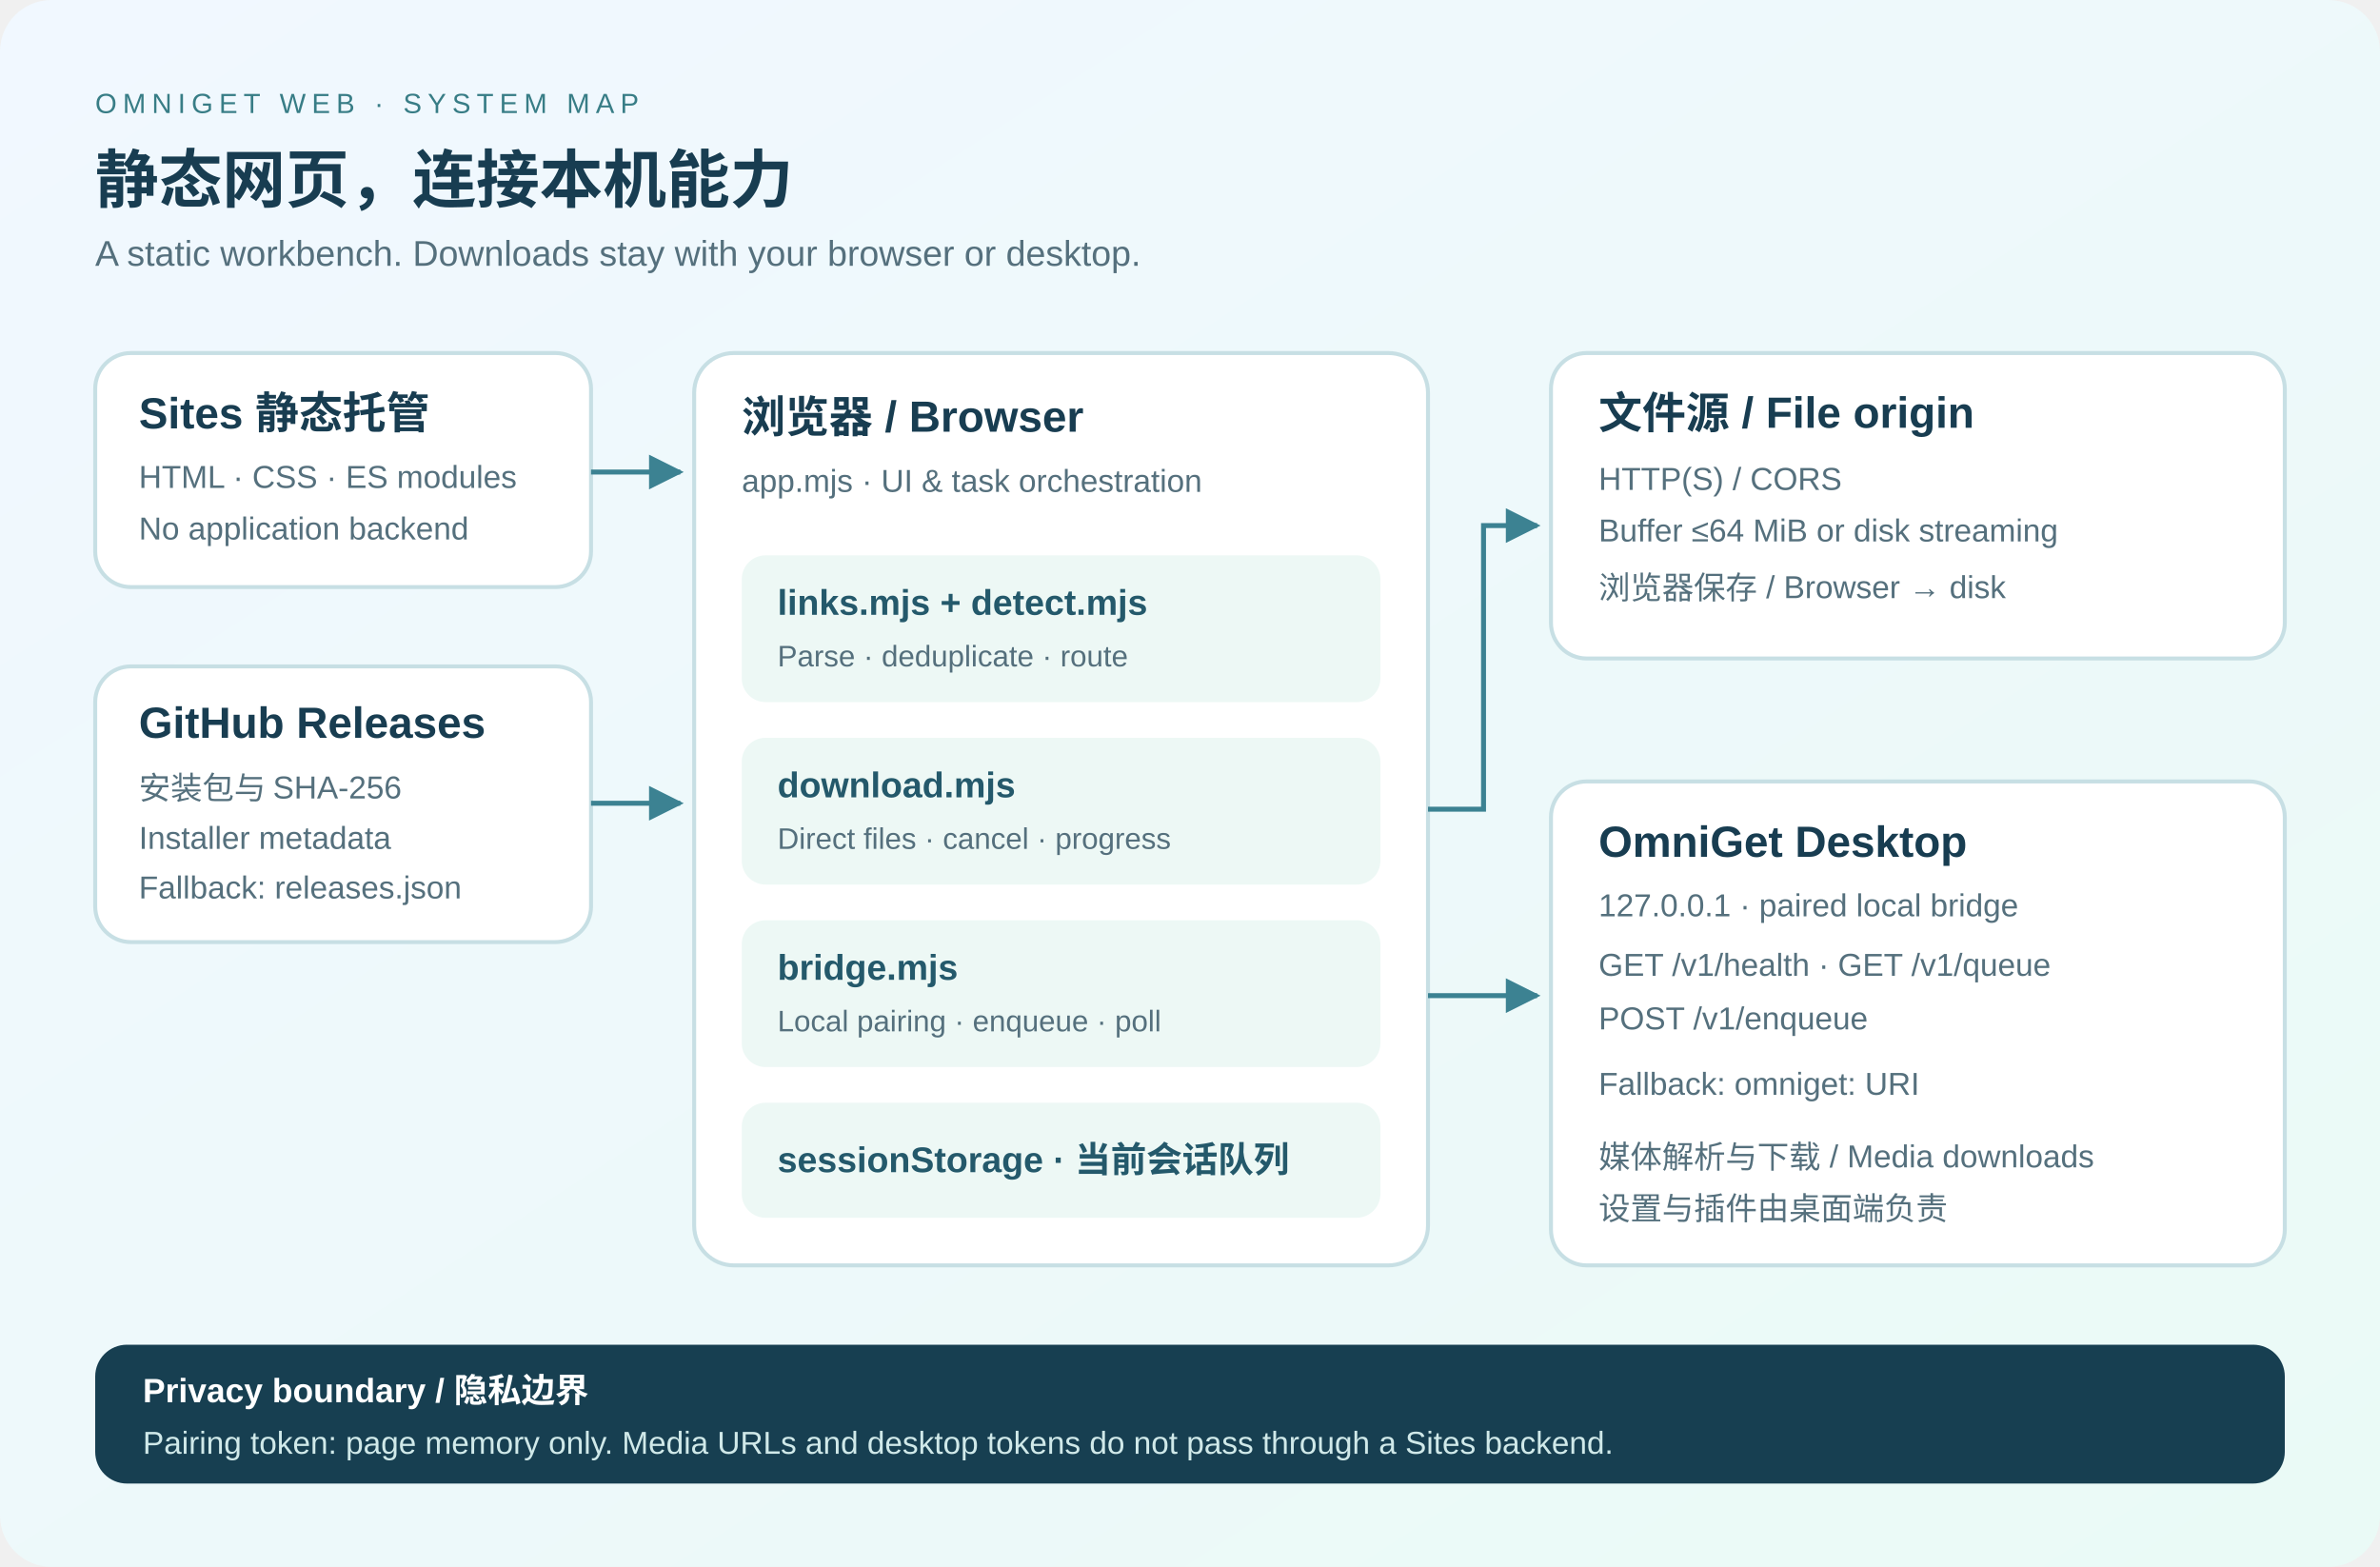
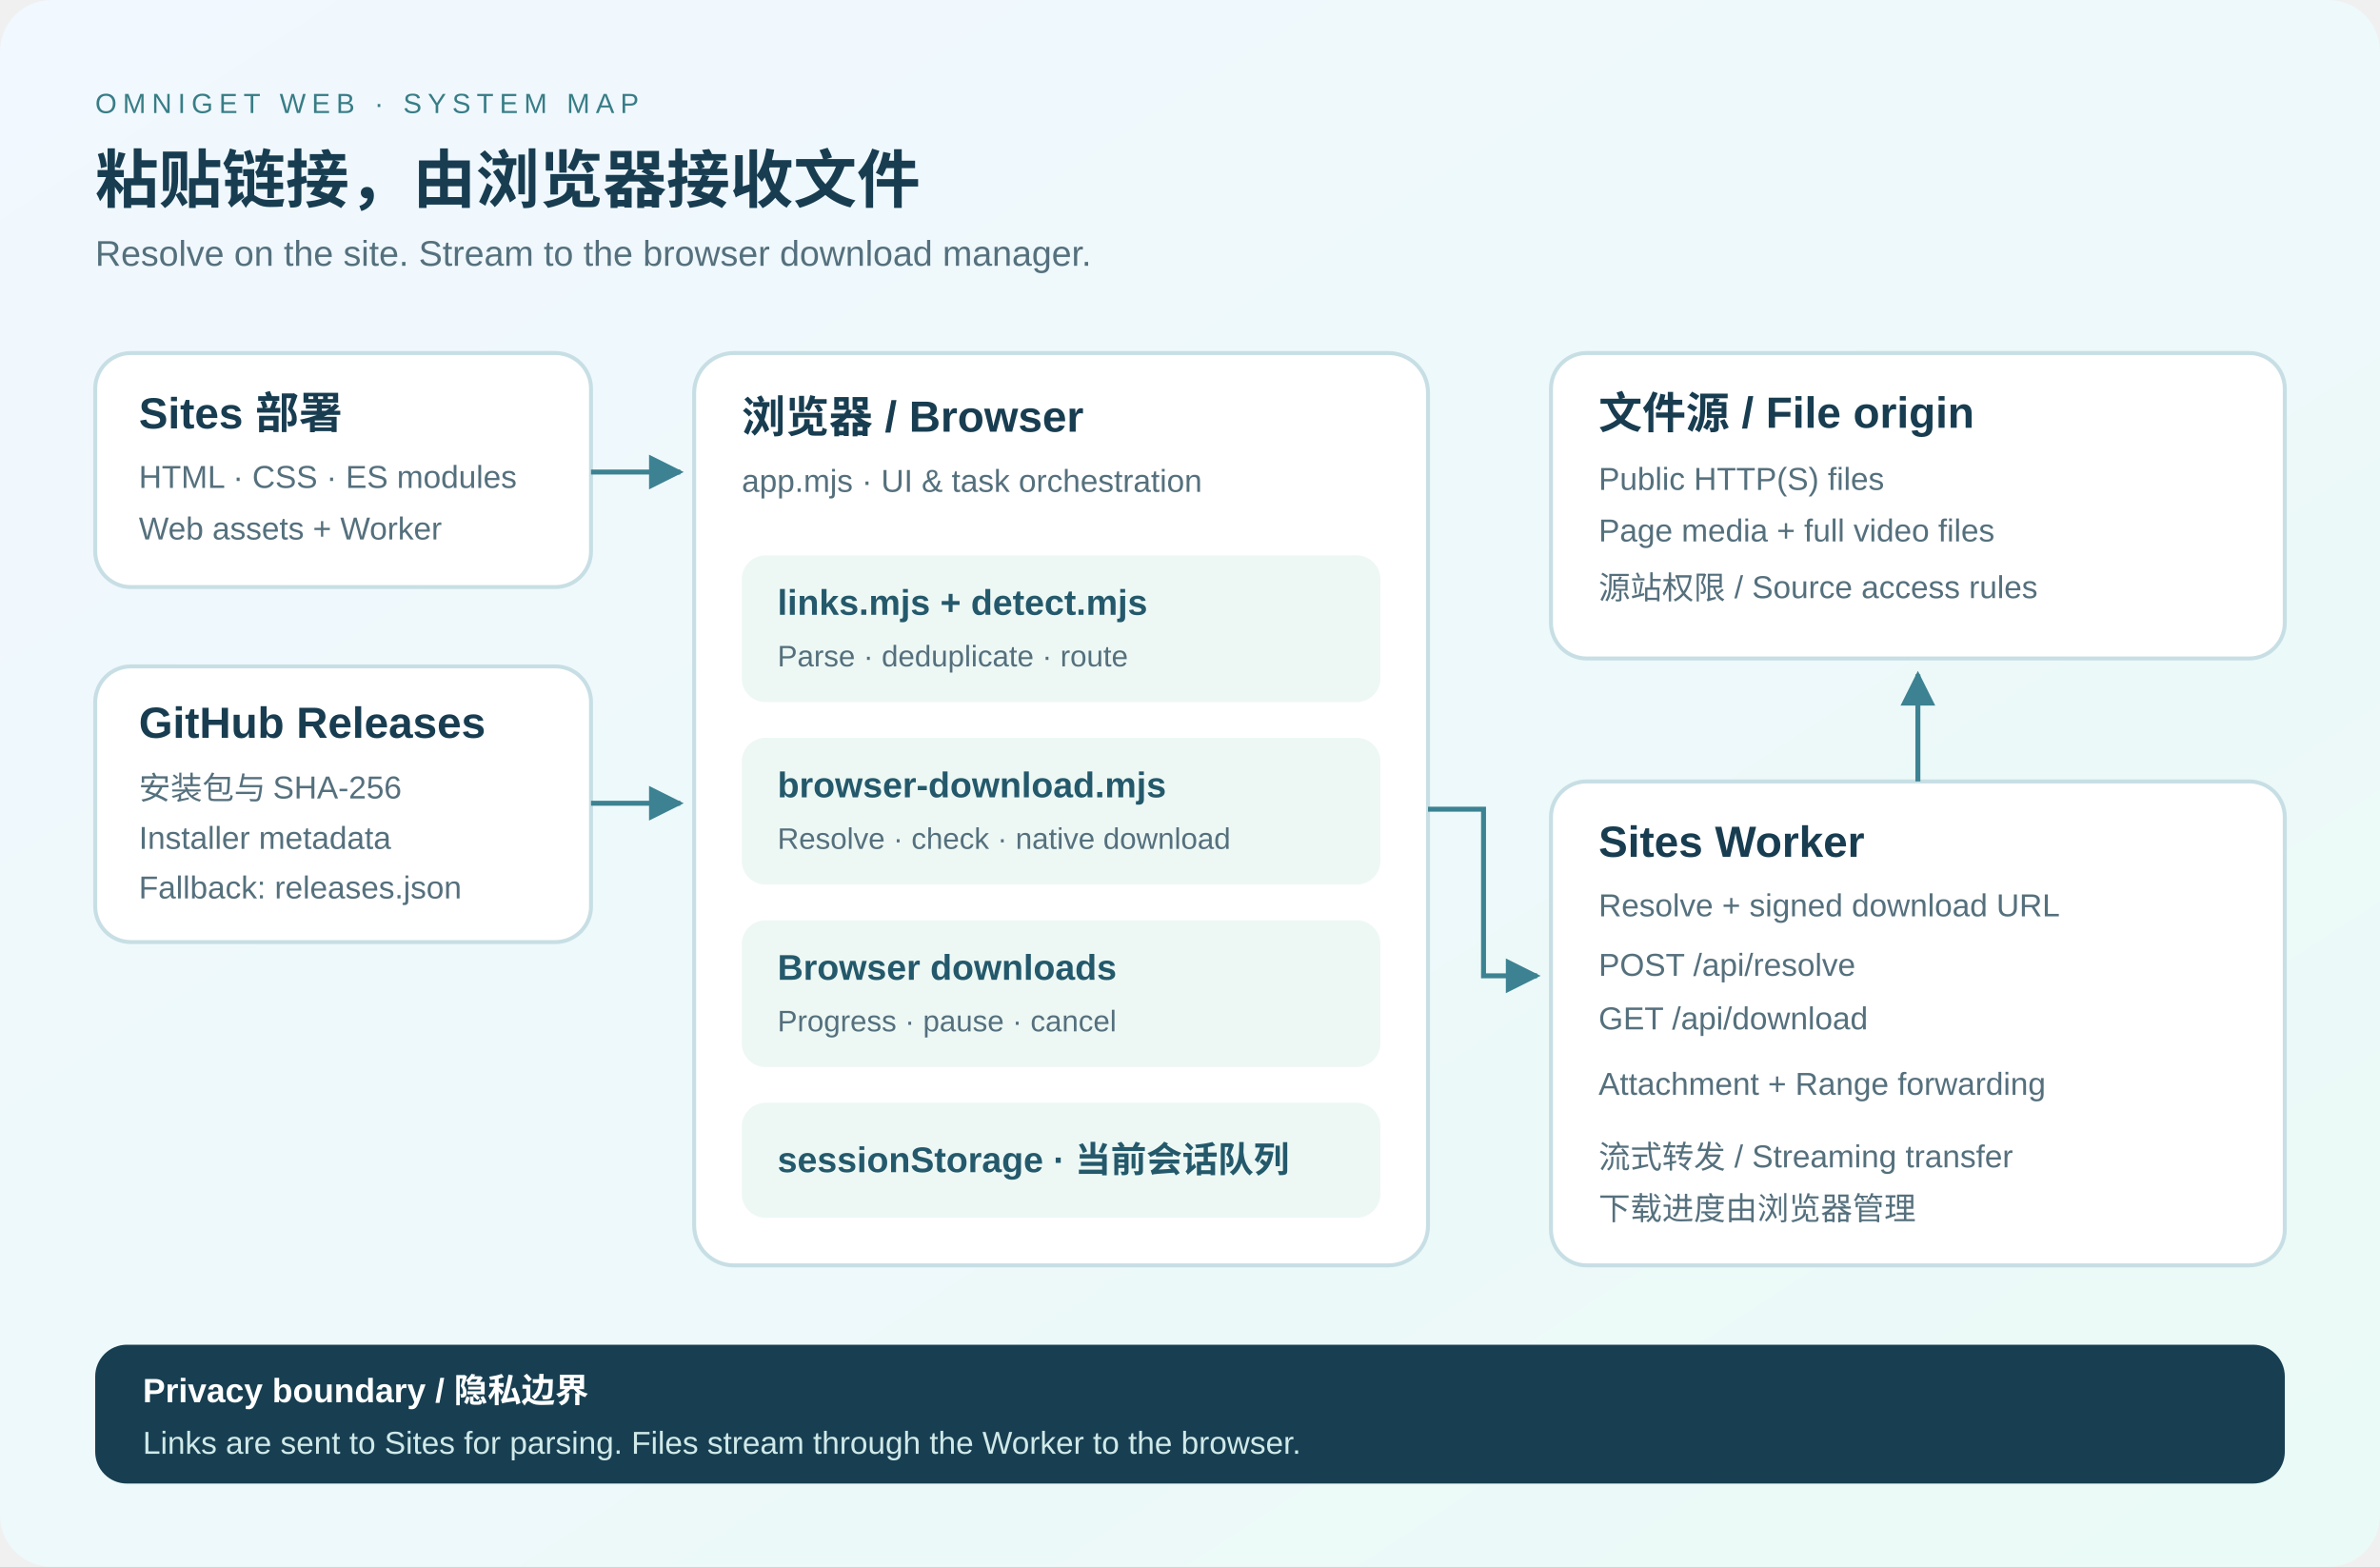
<svg xmlns="http://www.w3.org/2000/svg" width="1200" height="790" viewBox="0 0 1200 790" role="img" aria-labelledby="title desc">
  <defs>
    <linearGradient id="bg" x2="1" y2="1">
      <stop stop-color="#f1f8ff" />
      <stop offset="1" stop-color="#eafaf6" />
    </linearGradient>
    <marker id="arrow" viewBox="0 0 10 10" refX="9" refY="5" markerWidth="7" markerHeight="7" orient="auto-start-reverse">
      <path d="M0 0 10 5 0 10z" fill="#3c8292" />
    </marker>
  </defs>
  <rect width="1200" height="790" rx="26" fill="url(#bg)" />
  <g font-family="Arial, 'Noto Sans CJK SC', sans-serif">
    <text x="48" y="57" font-size="14" letter-spacing="3" fill="#387d86">OMNIGET WEB · SYSTEM MAP</text>
-     <text x="48" y="102" font-size="32" font-weight="700" fill="#183d51">静态网页，连接本机能力</text>
-     <text x="48" y="134" font-size="18" fill="#55707d">A static workbench. Downloads stay with your browser or desktop.</text>
+     <text x="48" y="102" font-size="32" font-weight="700" fill="#183d51">粘贴链接，由浏览器接收文件</text>
+     <text x="48" y="134" font-size="18" fill="#55707d">Resolve on the site. Stream to the browser download manager.</text>
    <g fill="#fff" stroke="#c7dfe4" stroke-width="2">
      <rect x="48" y="178" width="250" height="118" rx="18" />
      <rect x="48" y="336" width="250" height="139" rx="18" />
      <rect x="350" y="178" width="370" height="460" rx="20" fill="#fff" />
      <rect x="782" y="178" width="370" height="154" rx="18" />
      <rect x="782" y="394" width="370" height="244" rx="18" />
    </g>
    <g fill="#183d51" font-weight="700" font-size="22">
-       <text x="70" y="216">Sites 静态托管</text>
+       <text x="70" y="216">Sites 部署</text>
      <text x="70" y="372">GitHub Releases</text>
      <text x="374" y="218">浏览器 / Browser</text>
      <text x="806" y="216">文件源 / File origin</text>
-       <text x="806" y="432">OmniGet Desktop</text>
+       <text x="806" y="432">Sites Worker</text>
    </g>
    <g fill="#55707d" font-size="16">
      <text x="70" y="246">HTML · CSS · ES modules</text>
-       <text x="70" y="272">No application backend</text>
+       <text x="70" y="272">Web assets + Worker</text>
      <text x="70" y="403">安装包与 SHA-256</text>
      <text x="70" y="428">Installer metadata</text>
      <text x="70" y="453">Fallback: releases.json</text>
      <text x="374" y="248">app.mjs · UI &amp; task orchestration</text>
-       <text x="806" y="247">HTTP(S) / CORS</text>
-       <text x="806" y="273">Buffer ≤64 MiB or disk streaming</text>
-       <text x="806" y="302">浏览器保存 / Browser → disk</text>
-       <text x="806" y="462">127.0.0.1 · paired local bridge</text>
-       <text x="806" y="492">GET /v1/health · GET /v1/queue</text>
-       <text x="806" y="519">POST /v1/enqueue</text>
-       <text x="806" y="552">Fallback: omniget: URI</text>
-       <text x="806" y="589">媒体解析与下载 / Media downloads</text>
-       <text x="806" y="615">设置与插件由桌面端负责</text>
+       <text x="806" y="247">Public HTTP(S) files</text>
+       <text x="806" y="273">Page media + full video files</text>
+       <text x="806" y="302">源站权限 / Source access rules</text>
+       <text x="806" y="462">Resolve + signed download URL</text>
+       <text x="806" y="492">POST /api/resolve</text>
+       <text x="806" y="519">GET /api/download</text>
+       <text x="806" y="552">Attachment + Range forwarding</text>
+       <text x="806" y="589">流式转发 / Streaming transfer</text>
+       <text x="806" y="615">下载进度由浏览器管理</text>
    </g>
    <g fill="#edf8f5">
      <rect x="374" y="280" width="322" height="74" rx="12" />
      <rect x="374" y="372" width="322" height="74" rx="12" />
      <rect x="374" y="464" width="322" height="74" rx="12" />
      <rect x="374" y="556" width="322" height="58" rx="12" />
    </g>
    <g fill="#24596b" font-size="18" font-weight="700">
      <text x="392" y="310">links.mjs + detect.mjs</text>
-       <text x="392" y="402">download.mjs</text>
-       <text x="392" y="494">bridge.mjs</text>
+       <text x="392" y="402">browser-download.mjs</text>
+       <text x="392" y="494">Browser downloads</text>
      <text x="392" y="591">sessionStorage · 当前会话队列</text>
    </g>
    <g fill="#55707d" font-size="15">
      <text x="392" y="336">Parse · deduplicate · route</text>
-       <text x="392" y="428">Direct files · cancel · progress</text>
-       <text x="392" y="520">Local pairing · enqueue · poll</text>
+       <text x="392" y="428">Resolve · check · native download</text>
+       <text x="392" y="520">Progress · pause · cancel</text>
    </g>
    <g fill="none" stroke="#3c8292" stroke-width="2.5" marker-end="url(#arrow)">
      <path d="M298 238H343" />
      <path d="M298 405H343" />
-       <path d="M720 408H748V265H775" />
-       <path d="M720 502H775" />
+       <path d="M720 408H748V492H775" />
+       <path d="M967 394V340" />
    </g>
    <rect x="48" y="678" width="1104" height="70" rx="16" fill="#173f51" />
    <text x="72" y="707" fill="#fff" font-size="17" font-weight="700">Privacy boundary / 隐私边界</text>
-     <text x="72" y="733" fill="#d0e9e9" font-size="16">Pairing token: page memory only. Media URLs and desktop tokens do not pass through a Sites backend.</text>
+     <text x="72" y="733" fill="#d0e9e9" font-size="16">Links are sent to Sites for parsing. Files stream through the Worker to the browser.</text>
  </g>
</svg>
